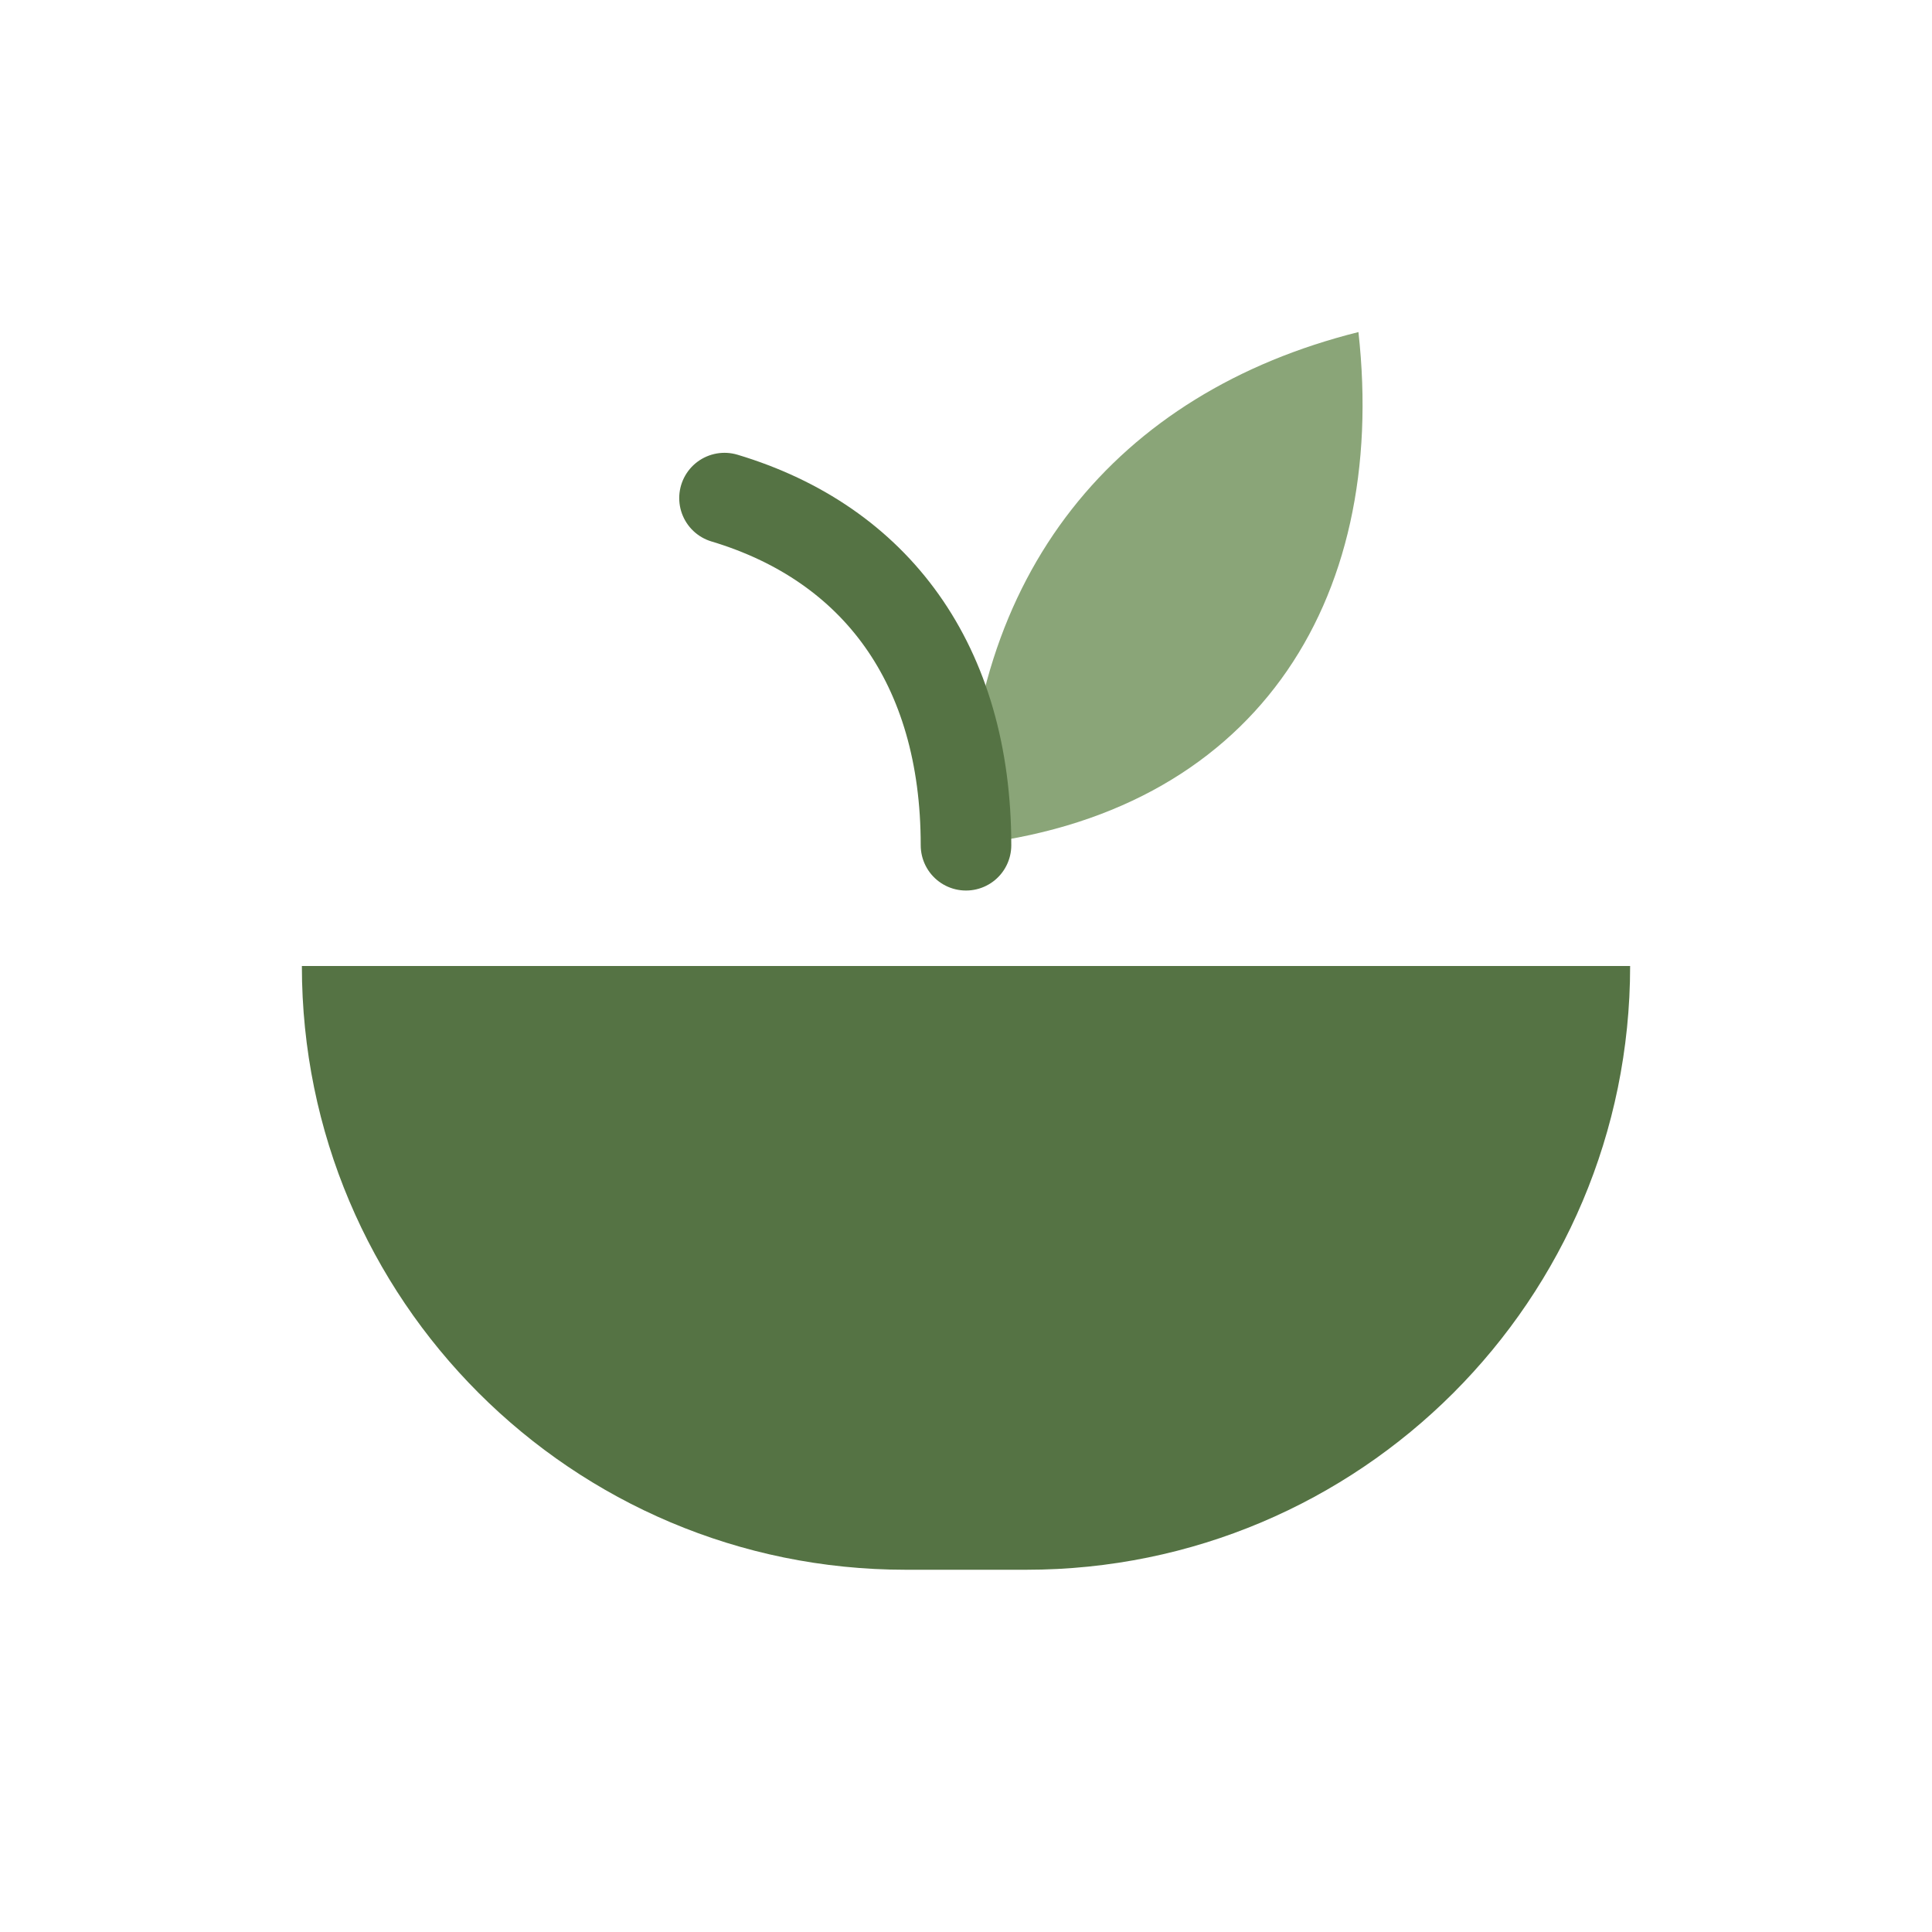
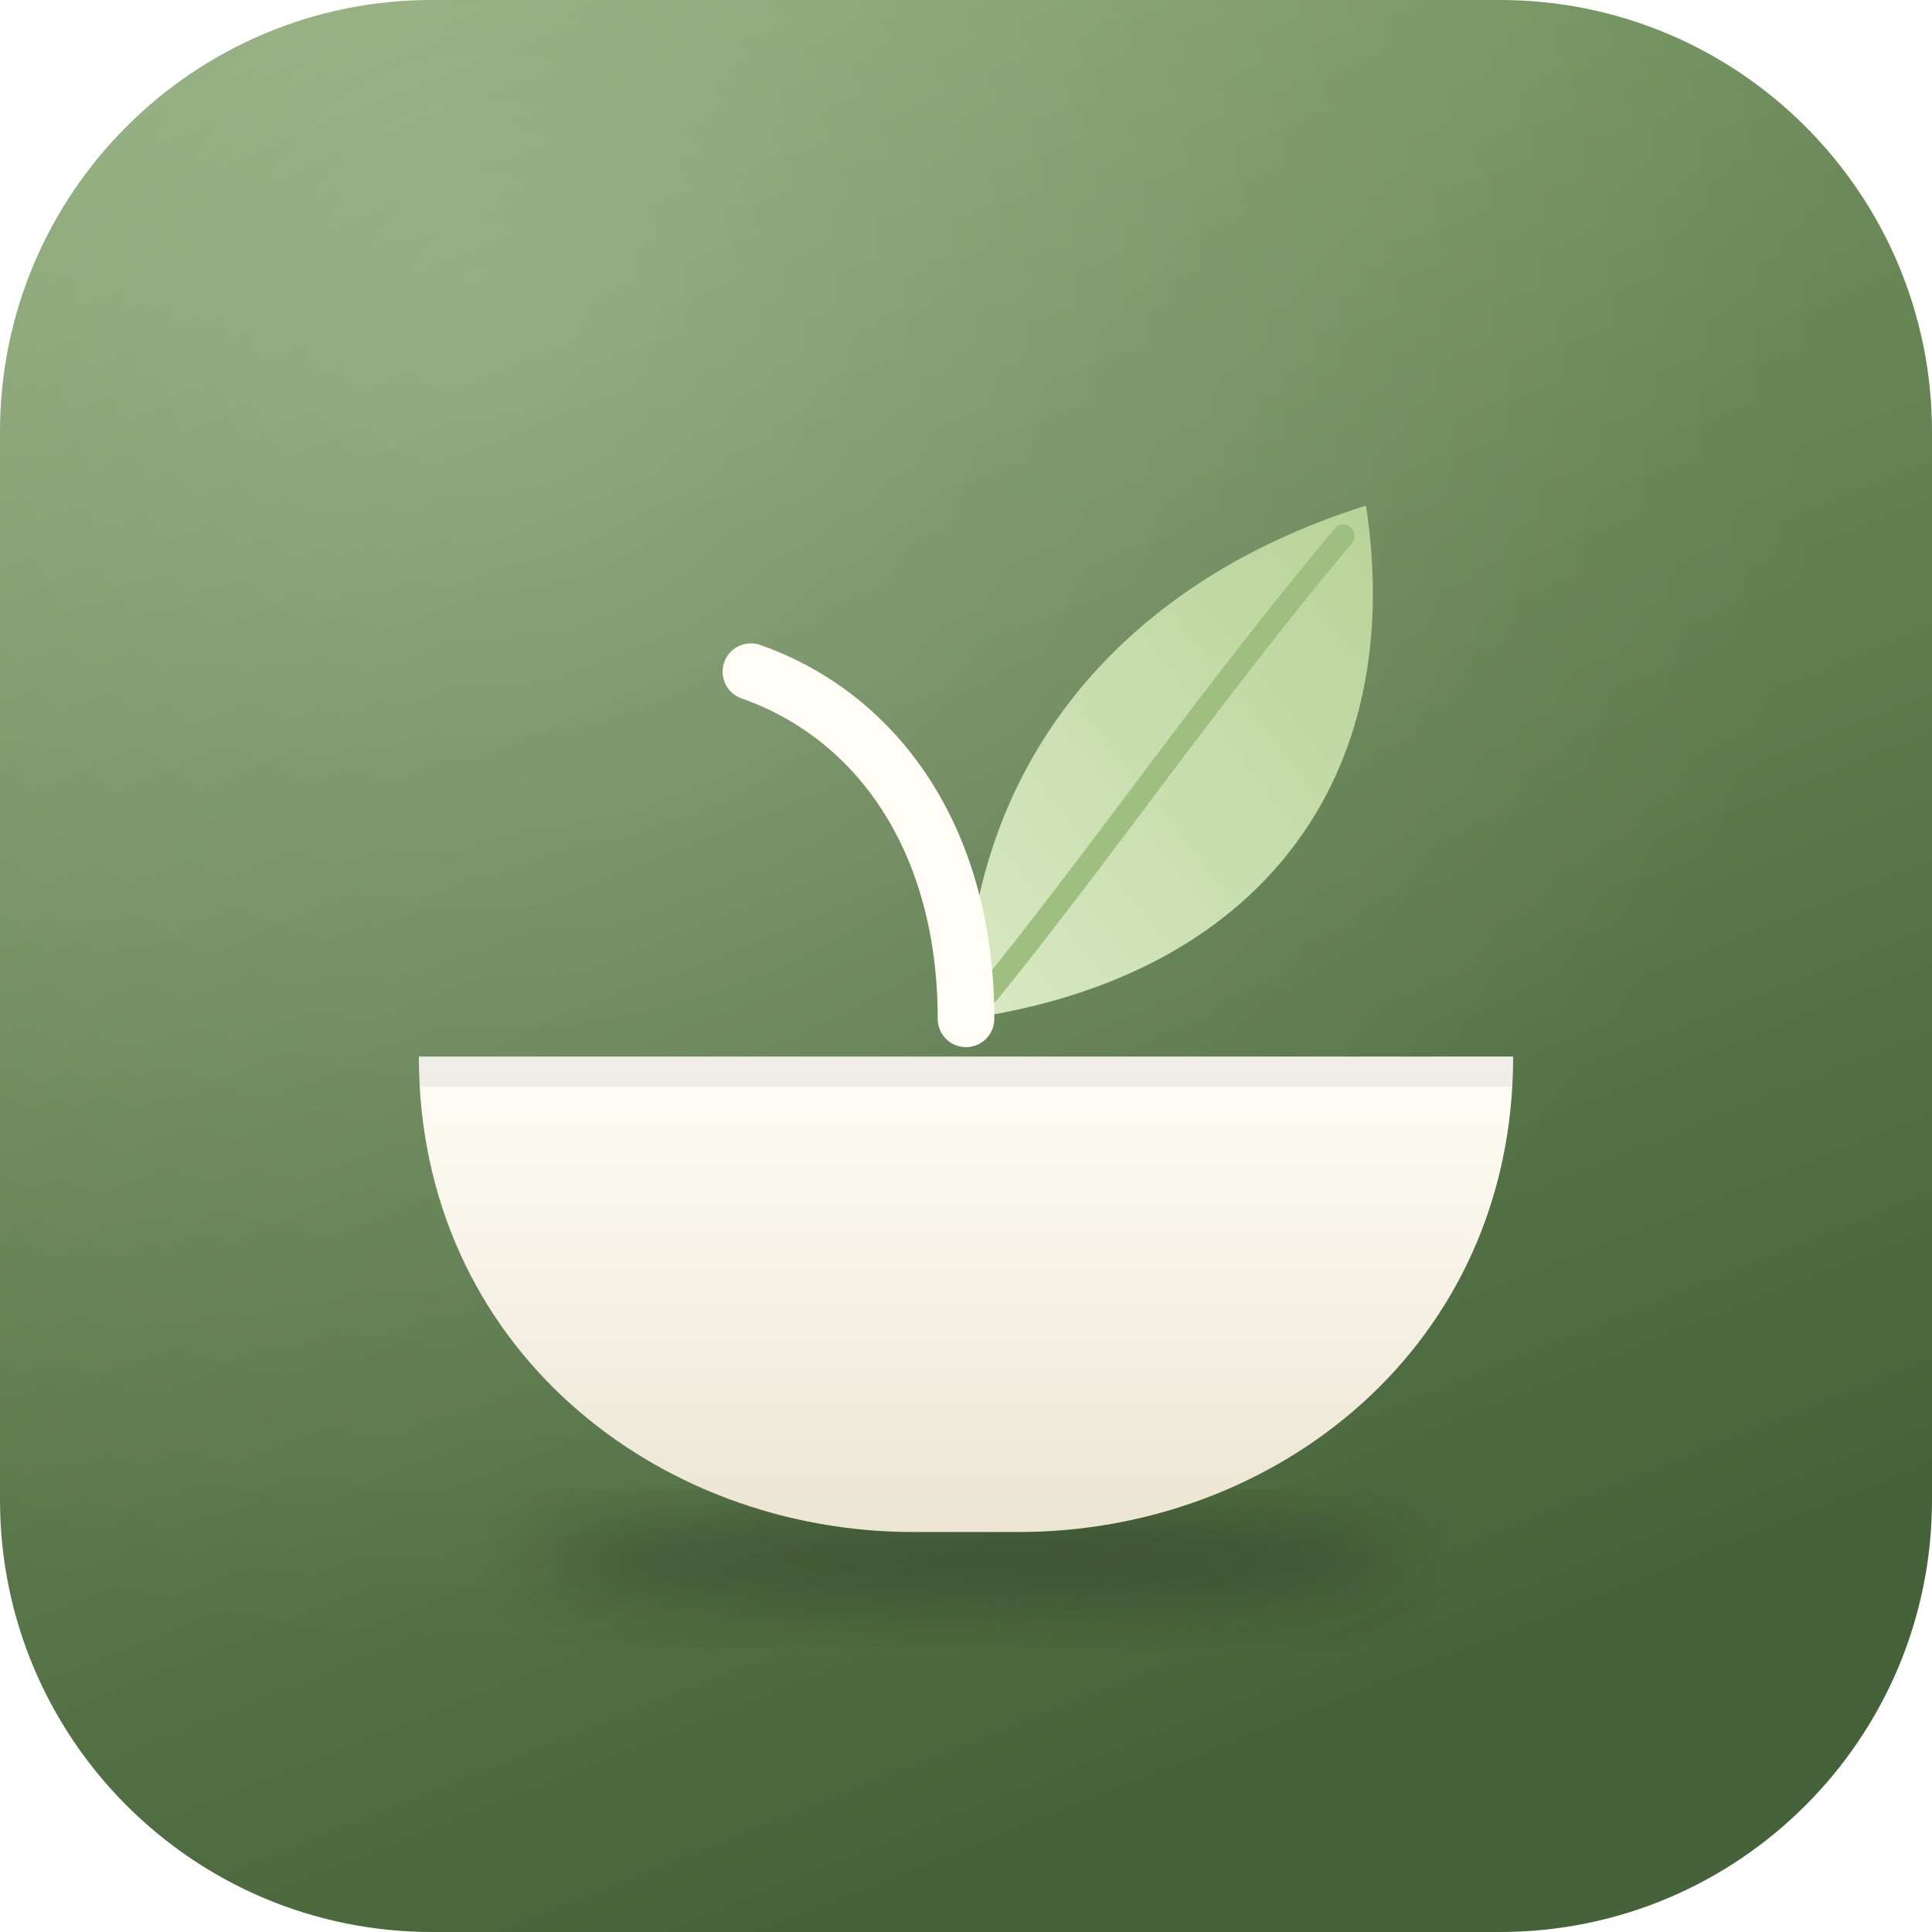
- <svg xmlns="http://www.w3.org/2000/svg" viewBox="0 0 64 64" fill="none">
-   <path d="M10 32h44c0 11.05-8.95 20-20 20h-4c-11.05 0-20-8.95-20-20z" fill="#557344" />
-   <path d="M32 28c0-9 5-15 13-17 1 9-3.5 16-13 17z" fill="#8aa578" />
-   <path d="M32 28c0-6-3-10-8-11.5" stroke="#557344" stroke-width="3" stroke-linecap="round" />
+ <svg xmlns="http://www.w3.org/2000/svg" viewBox="0 0 1024 1024">
+   <defs>
+     <clipPath id="r">
+       <rect width="1024" height="1024" rx="229" />
+     </clipPath>
+     <linearGradient id="bg" x1="0" y1="0" x2="0.4" y2="1">
+       <stop offset="0" stop-color="#86a66f" />
+       <stop offset="1" stop-color="#46623a" />
+     </linearGradient>
+     <radialGradient id="hl" cx="0.25" cy="0.15" r="0.7">
+       <stop offset="0" stop-color="#fff" stop-opacity="0.22" />
+       <stop offset="1" stop-color="#fff" stop-opacity="0" />
+     </radialGradient>
+     <linearGradient id="bowl" x1="0" y1="0" x2="0" y2="1">
+       <stop offset="0" stop-color="#fffdf6" />
+       <stop offset="1" stop-color="#ece5d3" />
+     </linearGradient>
+     <linearGradient id="leaf" x1="0" y1="1" x2="1" y2="0">
+       <stop offset="0" stop-color="#d9e8c4" />
+       <stop offset="1" stop-color="#b8d398" />
+     </linearGradient>
+     <filter id="sh" x="-20%" y="-20%" width="140%" height="160%">
+       <feGaussianBlur stdDeviation="18" />
+     </filter>
+   </defs>
+   <g clip-path="url(#r)">
+     <rect width="1024" height="1024" fill="url(#bg)" />
+     <rect width="1024" height="1024" fill="url(#hl)" />
+     <ellipse cx="512" cy="826" rx="230" ry="26" fill="#1c2a14" opacity="0.35" filter="url(#sh)" />
+     <path d="M512 540 C512 410 590 310 724 268 C746 412 668 518 512 540 Z" fill="url(#leaf)" />
+     <path d="M524 526 C584 452 640 370 712 284" stroke="#9fbf80" stroke-width="12" stroke-linecap="round" fill="none" />
+     <path d="M512 540 C512 446 466 380 398 356" stroke="#fffdf6" stroke-width="30" stroke-linecap="round" fill="none" />
+     <path d="M222 560 H802 C802 714 676 812 540 812 H484 C348 812 222 714 222 560 Z" fill="url(#bowl)" />
+     <rect x="222" y="560" width="580" height="16" fill="#000" opacity="0.06" />
+   </g>
</svg>
